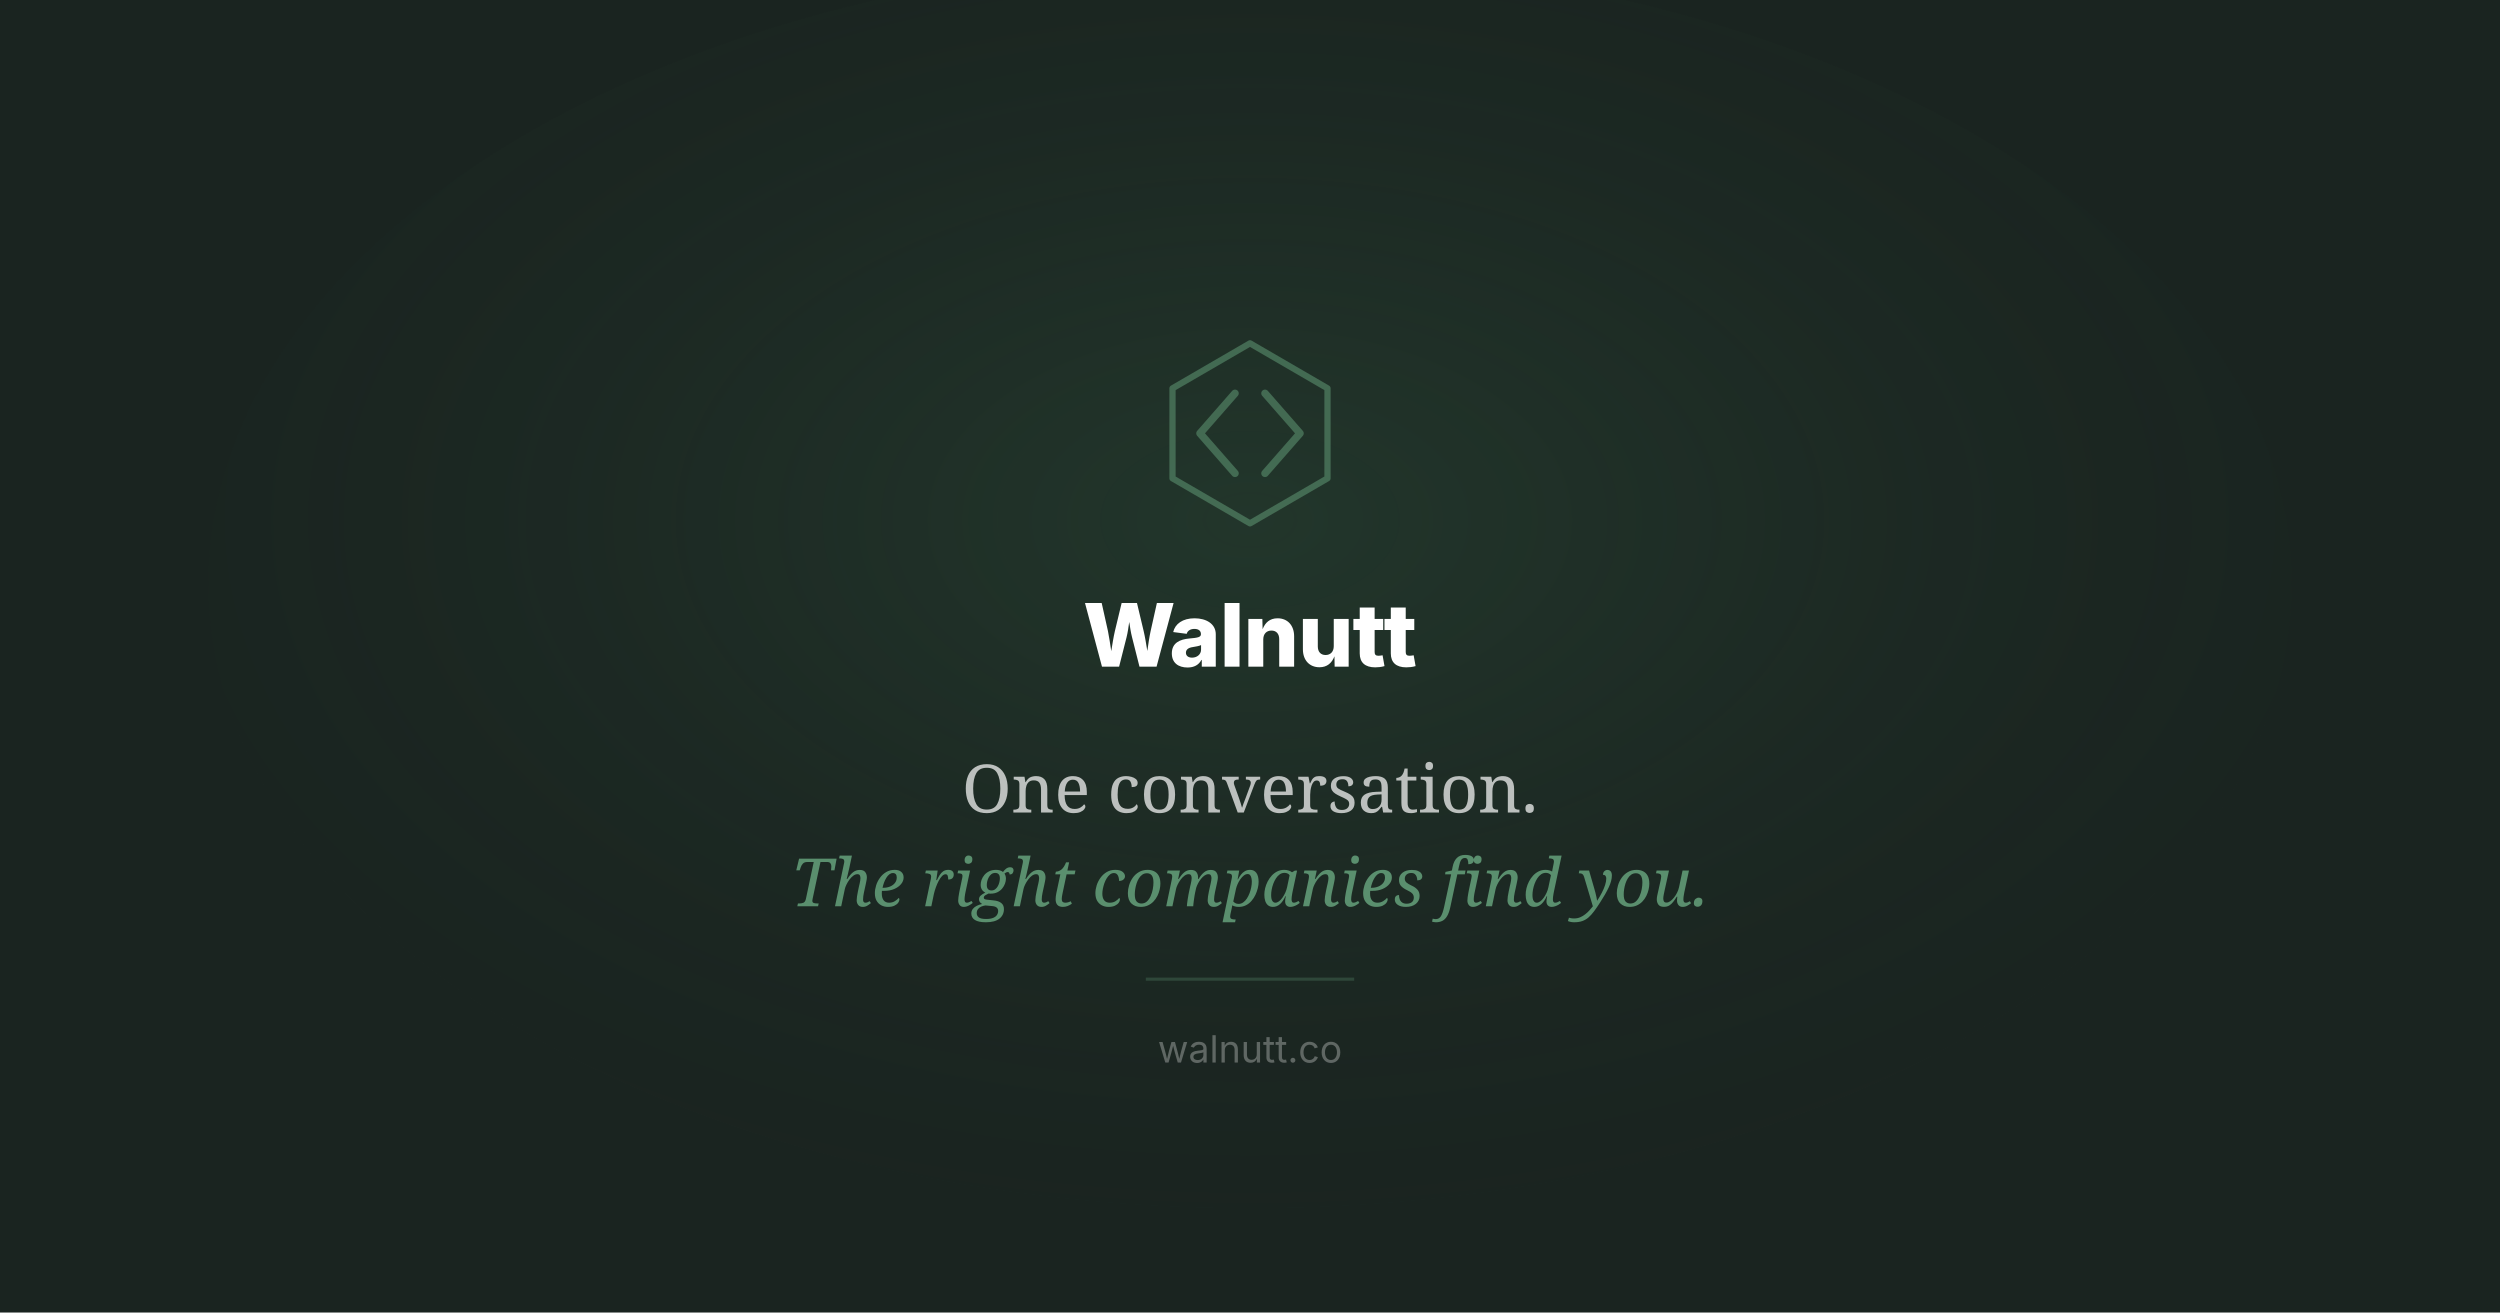
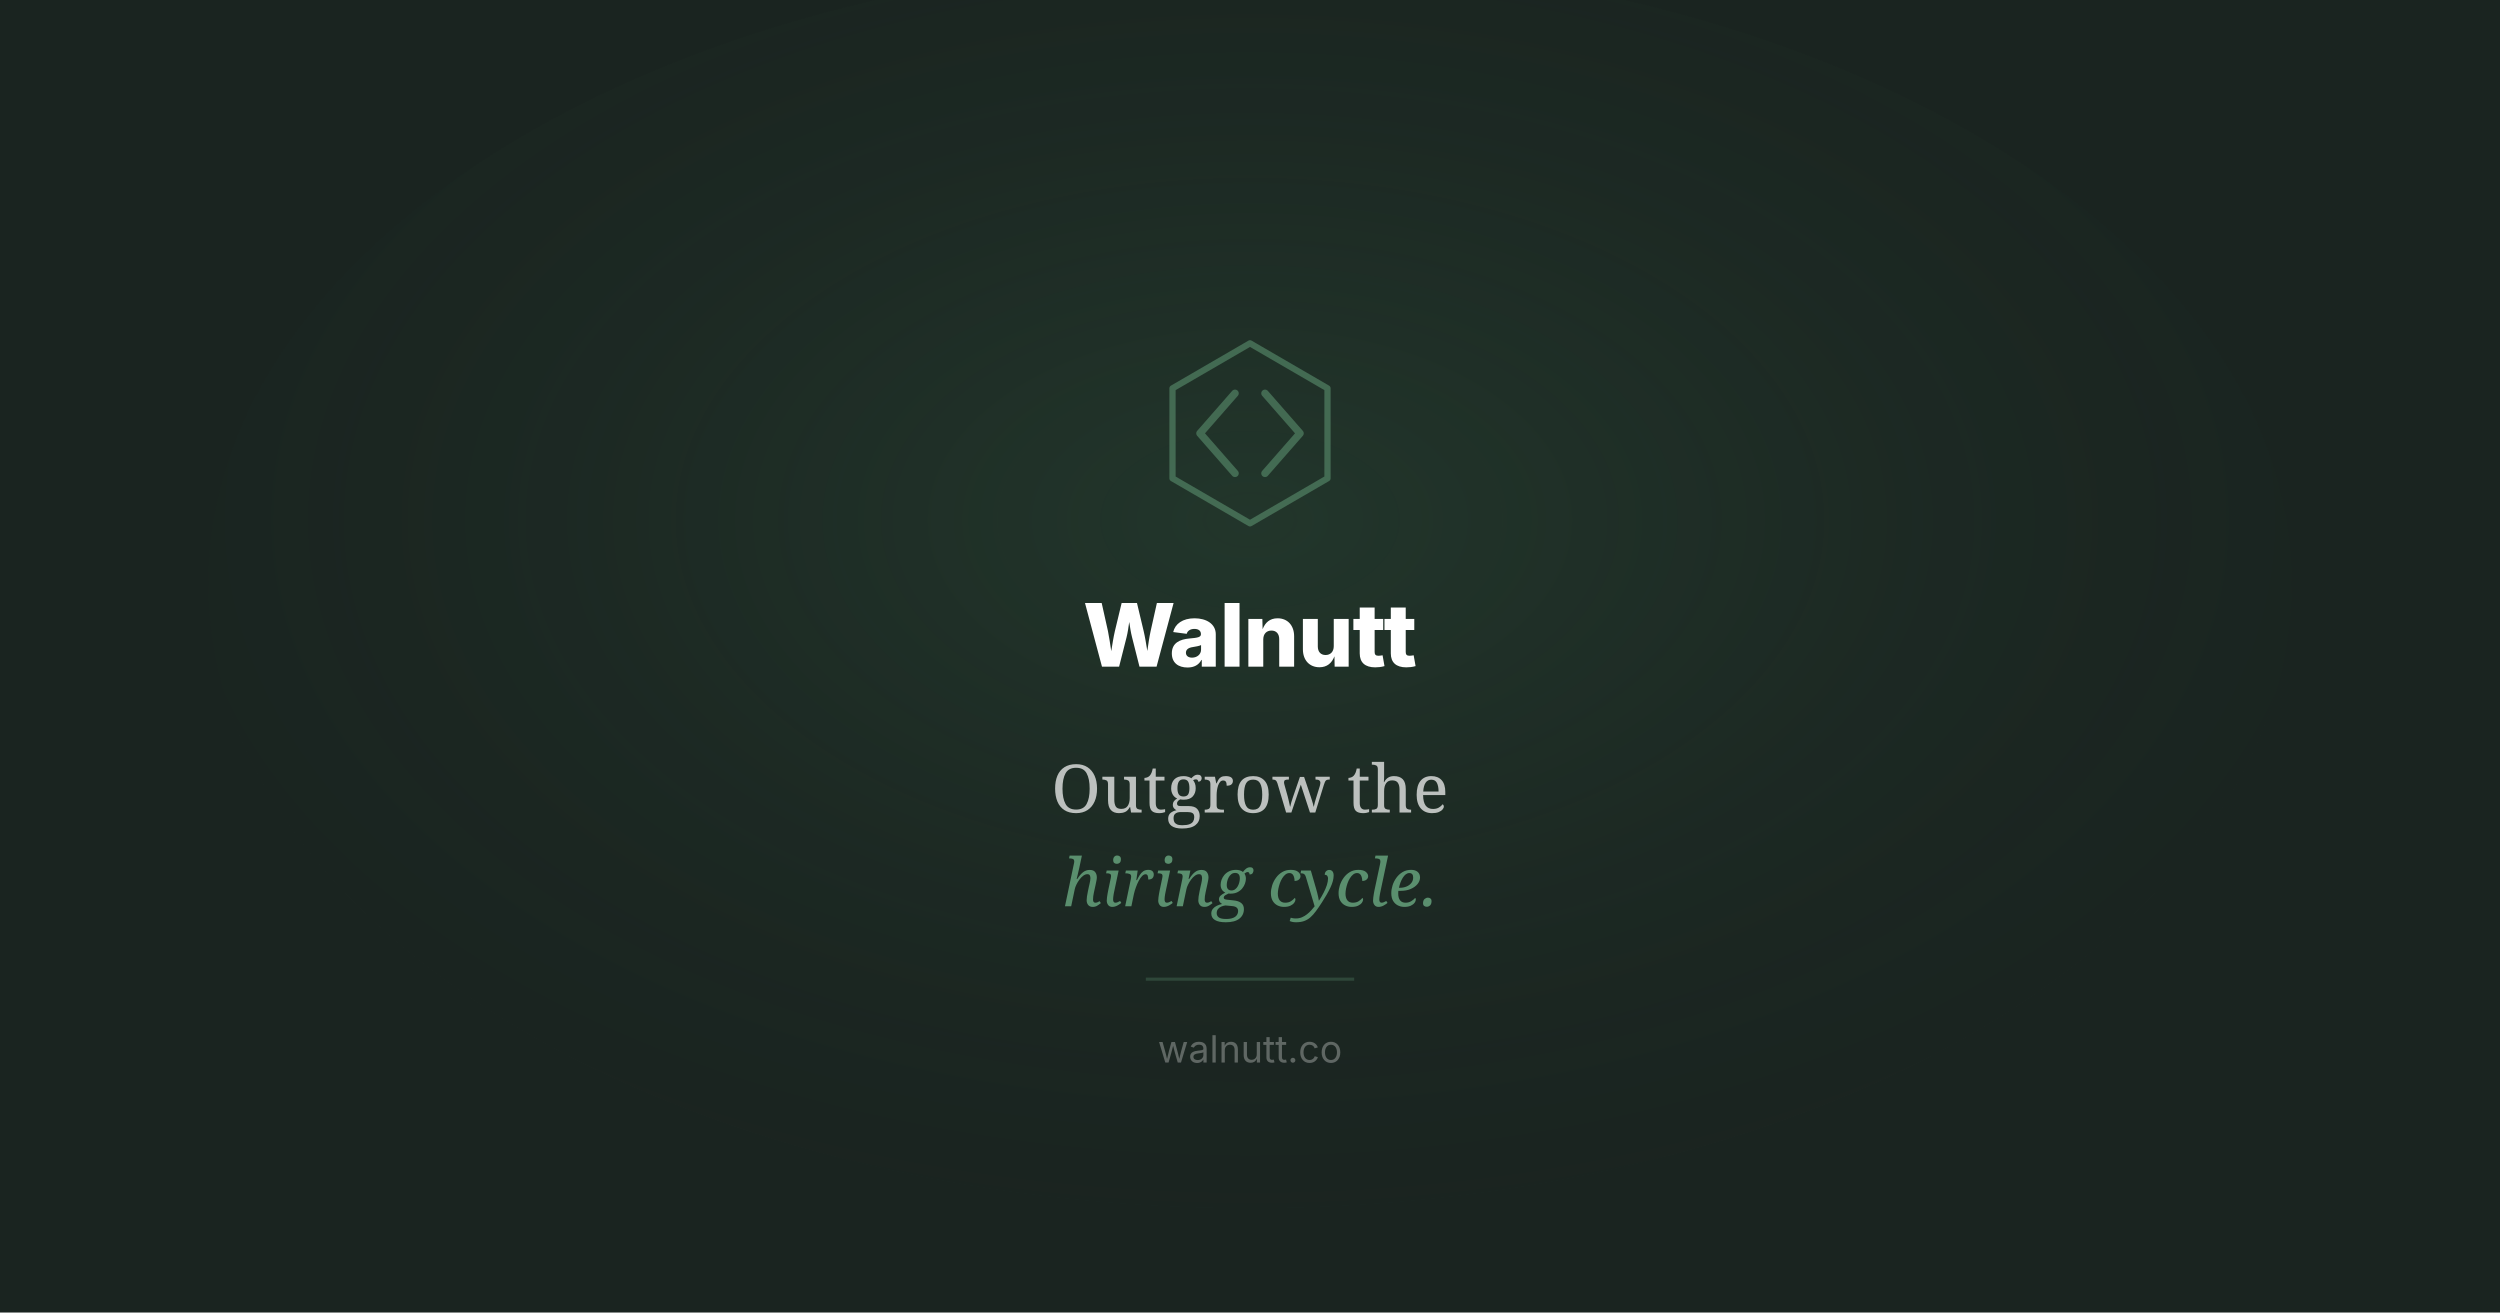
<svg xmlns="http://www.w3.org/2000/svg" width="1200" height="630">
  <defs>
    <radialGradient id="glow" cx="50%" cy="45%" r="60%">
      <stop offset="0%" stop-color="#3A6B4C" stop-opacity="0.25" />
      <stop offset="50%" stop-color="#3A6B4C" stop-opacity="0.08" />
      <stop offset="100%" stop-color="#1A2420" stop-opacity="0" />
    </radialGradient>
  </defs>
  <rect width="1200" height="630" fill="#1A2420" />
  <ellipse cx="600" cy="280" rx="500" ry="300" fill="url(#glow)" />
  <g transform="translate(540, 160) scale(1.2)">
    <path d="M50 4 L81 22 L81 58 L50 76 L19 58 L19 22 Z" stroke="#5A8F6E" stroke-width="2.5" fill="none" stroke-linejoin="round" opacity="0.6" />
    <path d="M44 24 L30 40 L44 56" stroke="#5A8F6E" stroke-width="3" stroke-linecap="round" stroke-linejoin="round" fill="none" opacity="0.6" />
    <path d="M56 24 L70 40 L56 56" stroke="#5A8F6E" stroke-width="3" stroke-linecap="round" stroke-linejoin="round" fill="none" opacity="0.6" />
  </g>
  <text x="600" y="320" font-family="system-ui, -apple-system, sans-serif" font-weight="800" font-size="42" fill="white" text-anchor="middle" letter-spacing="-0.5">Walnutt</text>
-   <text x="600" y="390" font-family="Georgia, serif" font-weight="400" font-size="32" fill="rgba(255,255,255,0.7)" text-anchor="middle">One conversation.</text>
-   <text x="600" y="435" font-family="Georgia, serif" font-weight="400" font-size="32" fill="#5A8F6E" text-anchor="middle" font-style="italic">The right companies find you.</text>
+   <text x="600" y="390" font-family="Georgia, serif" font-weight="400" font-size="32" fill="rgba(255,255,255,0.7)" text-anchor="middle">Outgrow the</text>
+   <text x="600" y="435" font-family="Georgia, serif" font-weight="400" font-size="32" fill="#5A8F6E" text-anchor="middle" font-style="italic">hiring cycle.</text>
  <line x1="550" y1="470" x2="650" y2="470" stroke="#5A8F6E" stroke-width="1.5" opacity="0.3" />
  <text x="600" y="510" font-family="system-ui, -apple-system, sans-serif" font-weight="400" font-size="18" fill="rgba(255,255,255,0.3)" text-anchor="middle">walnutt.co</text>
</svg>
